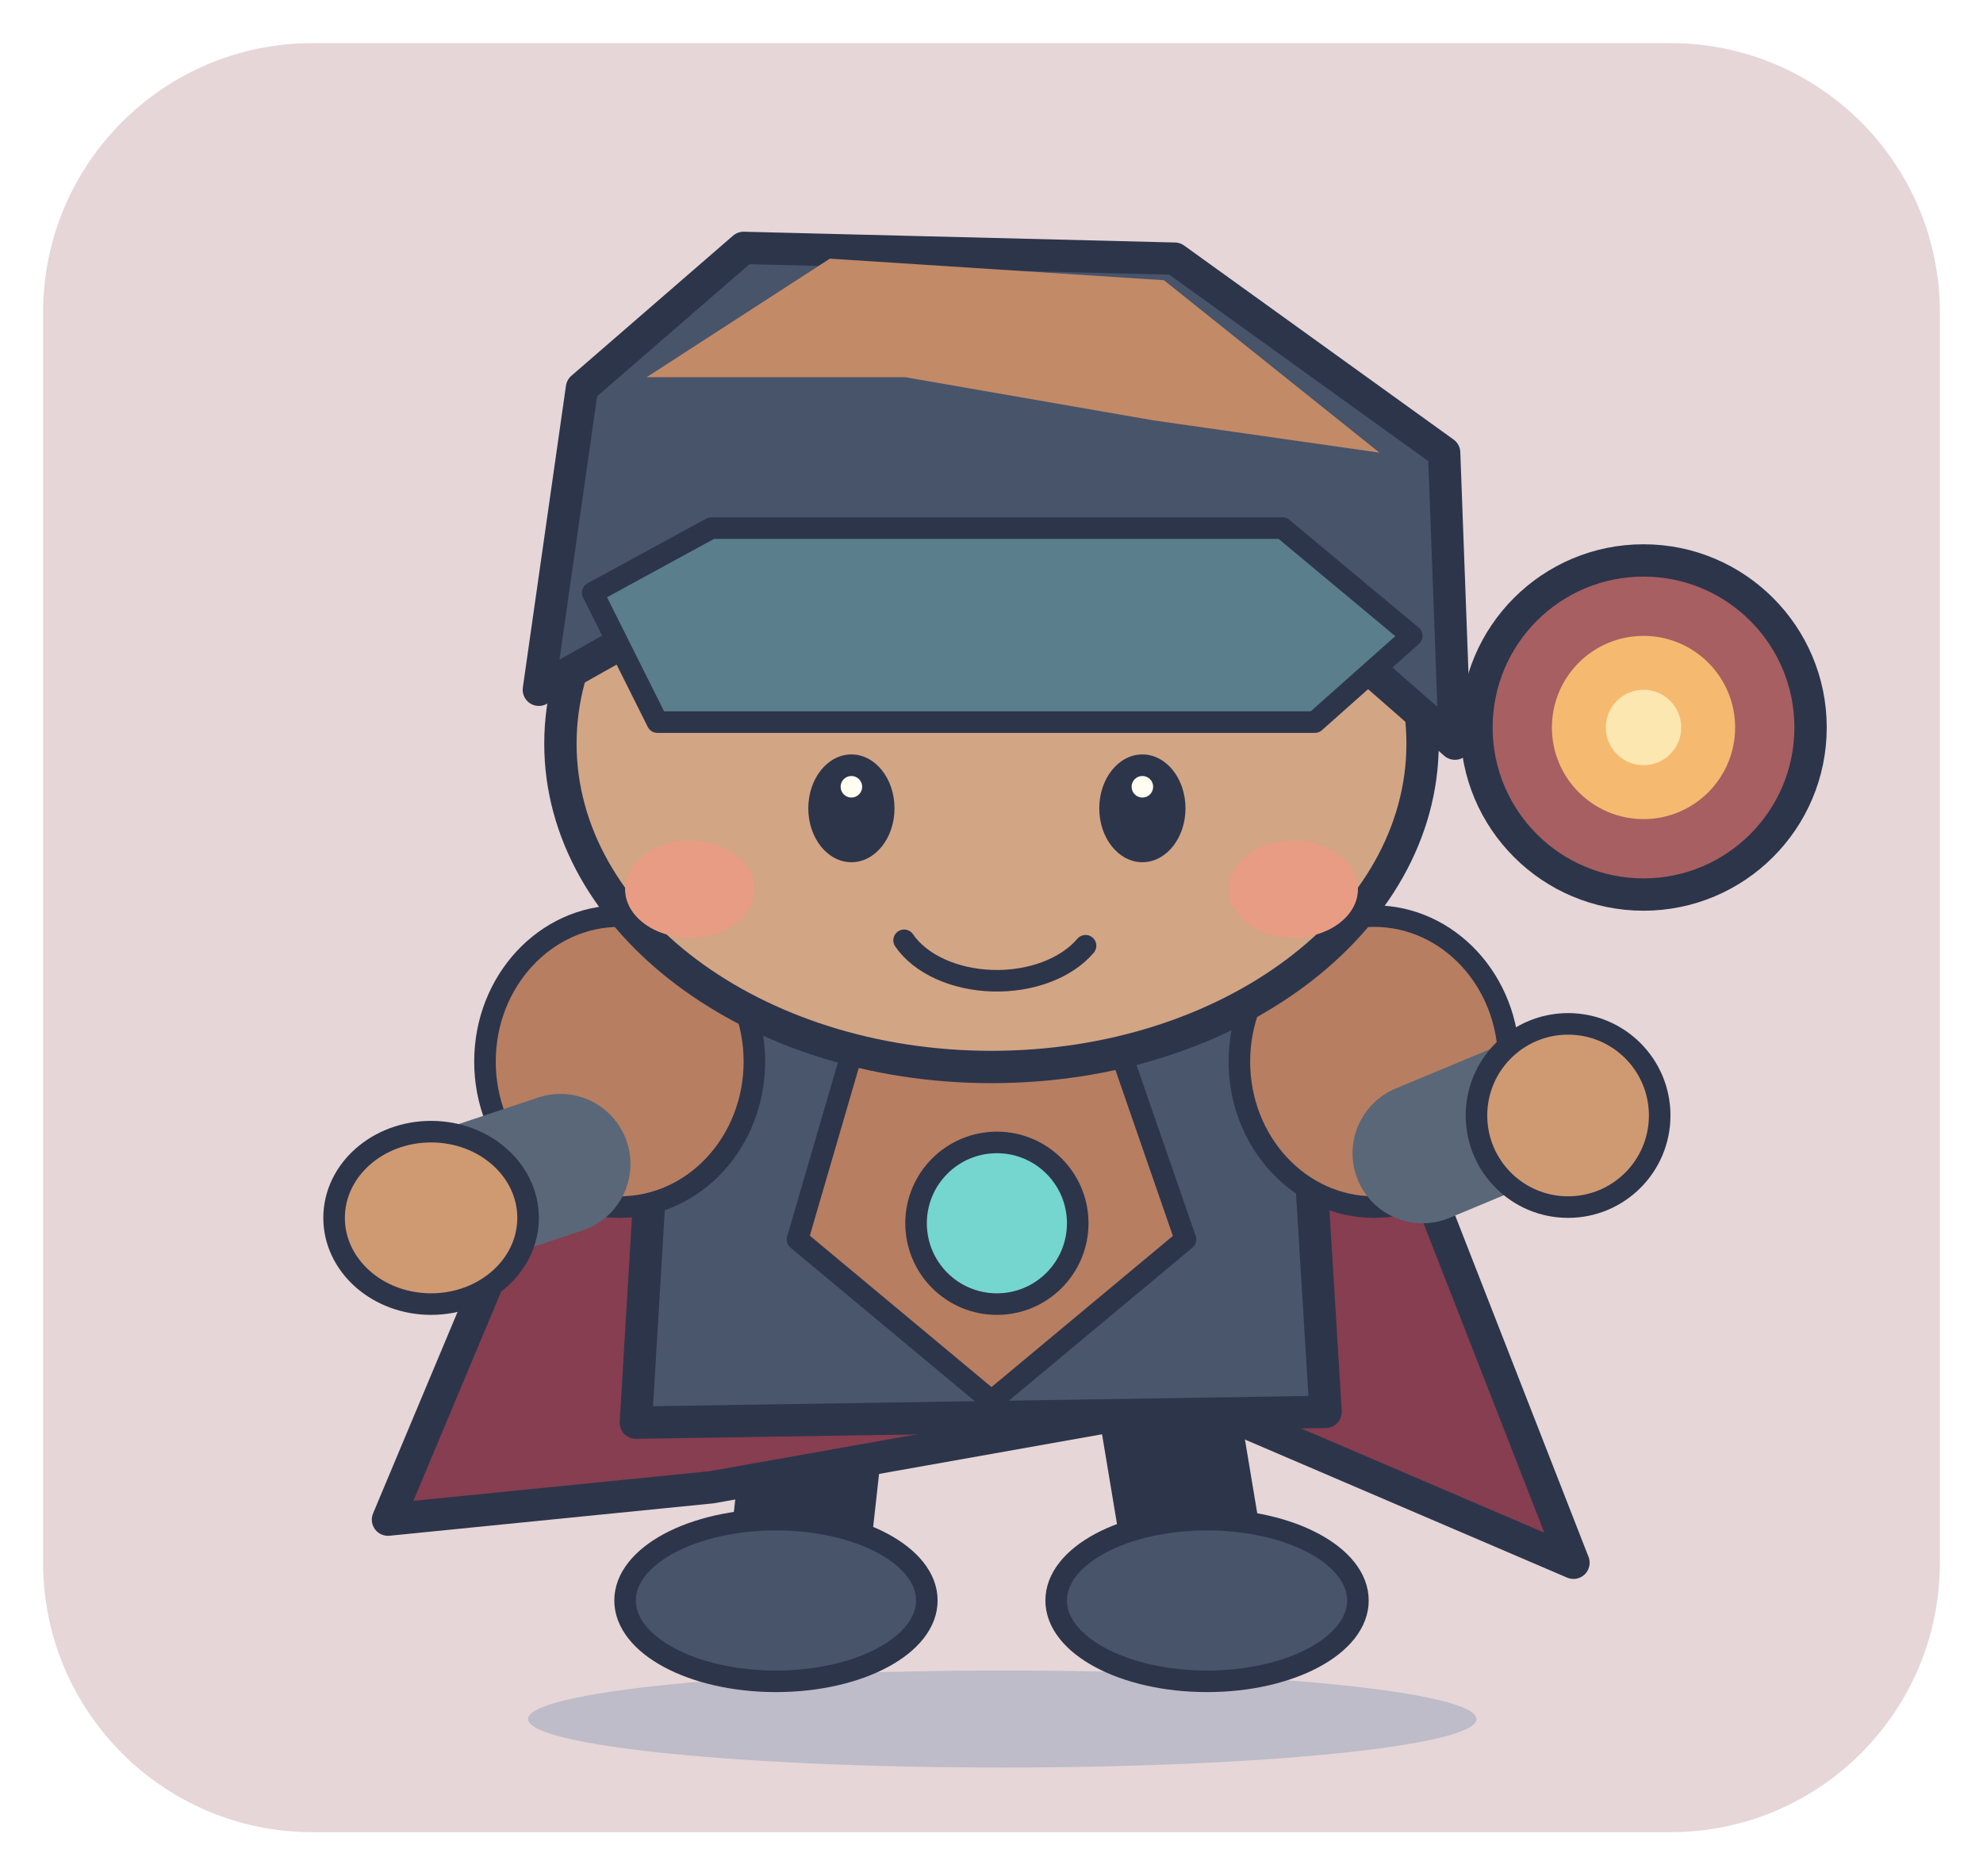
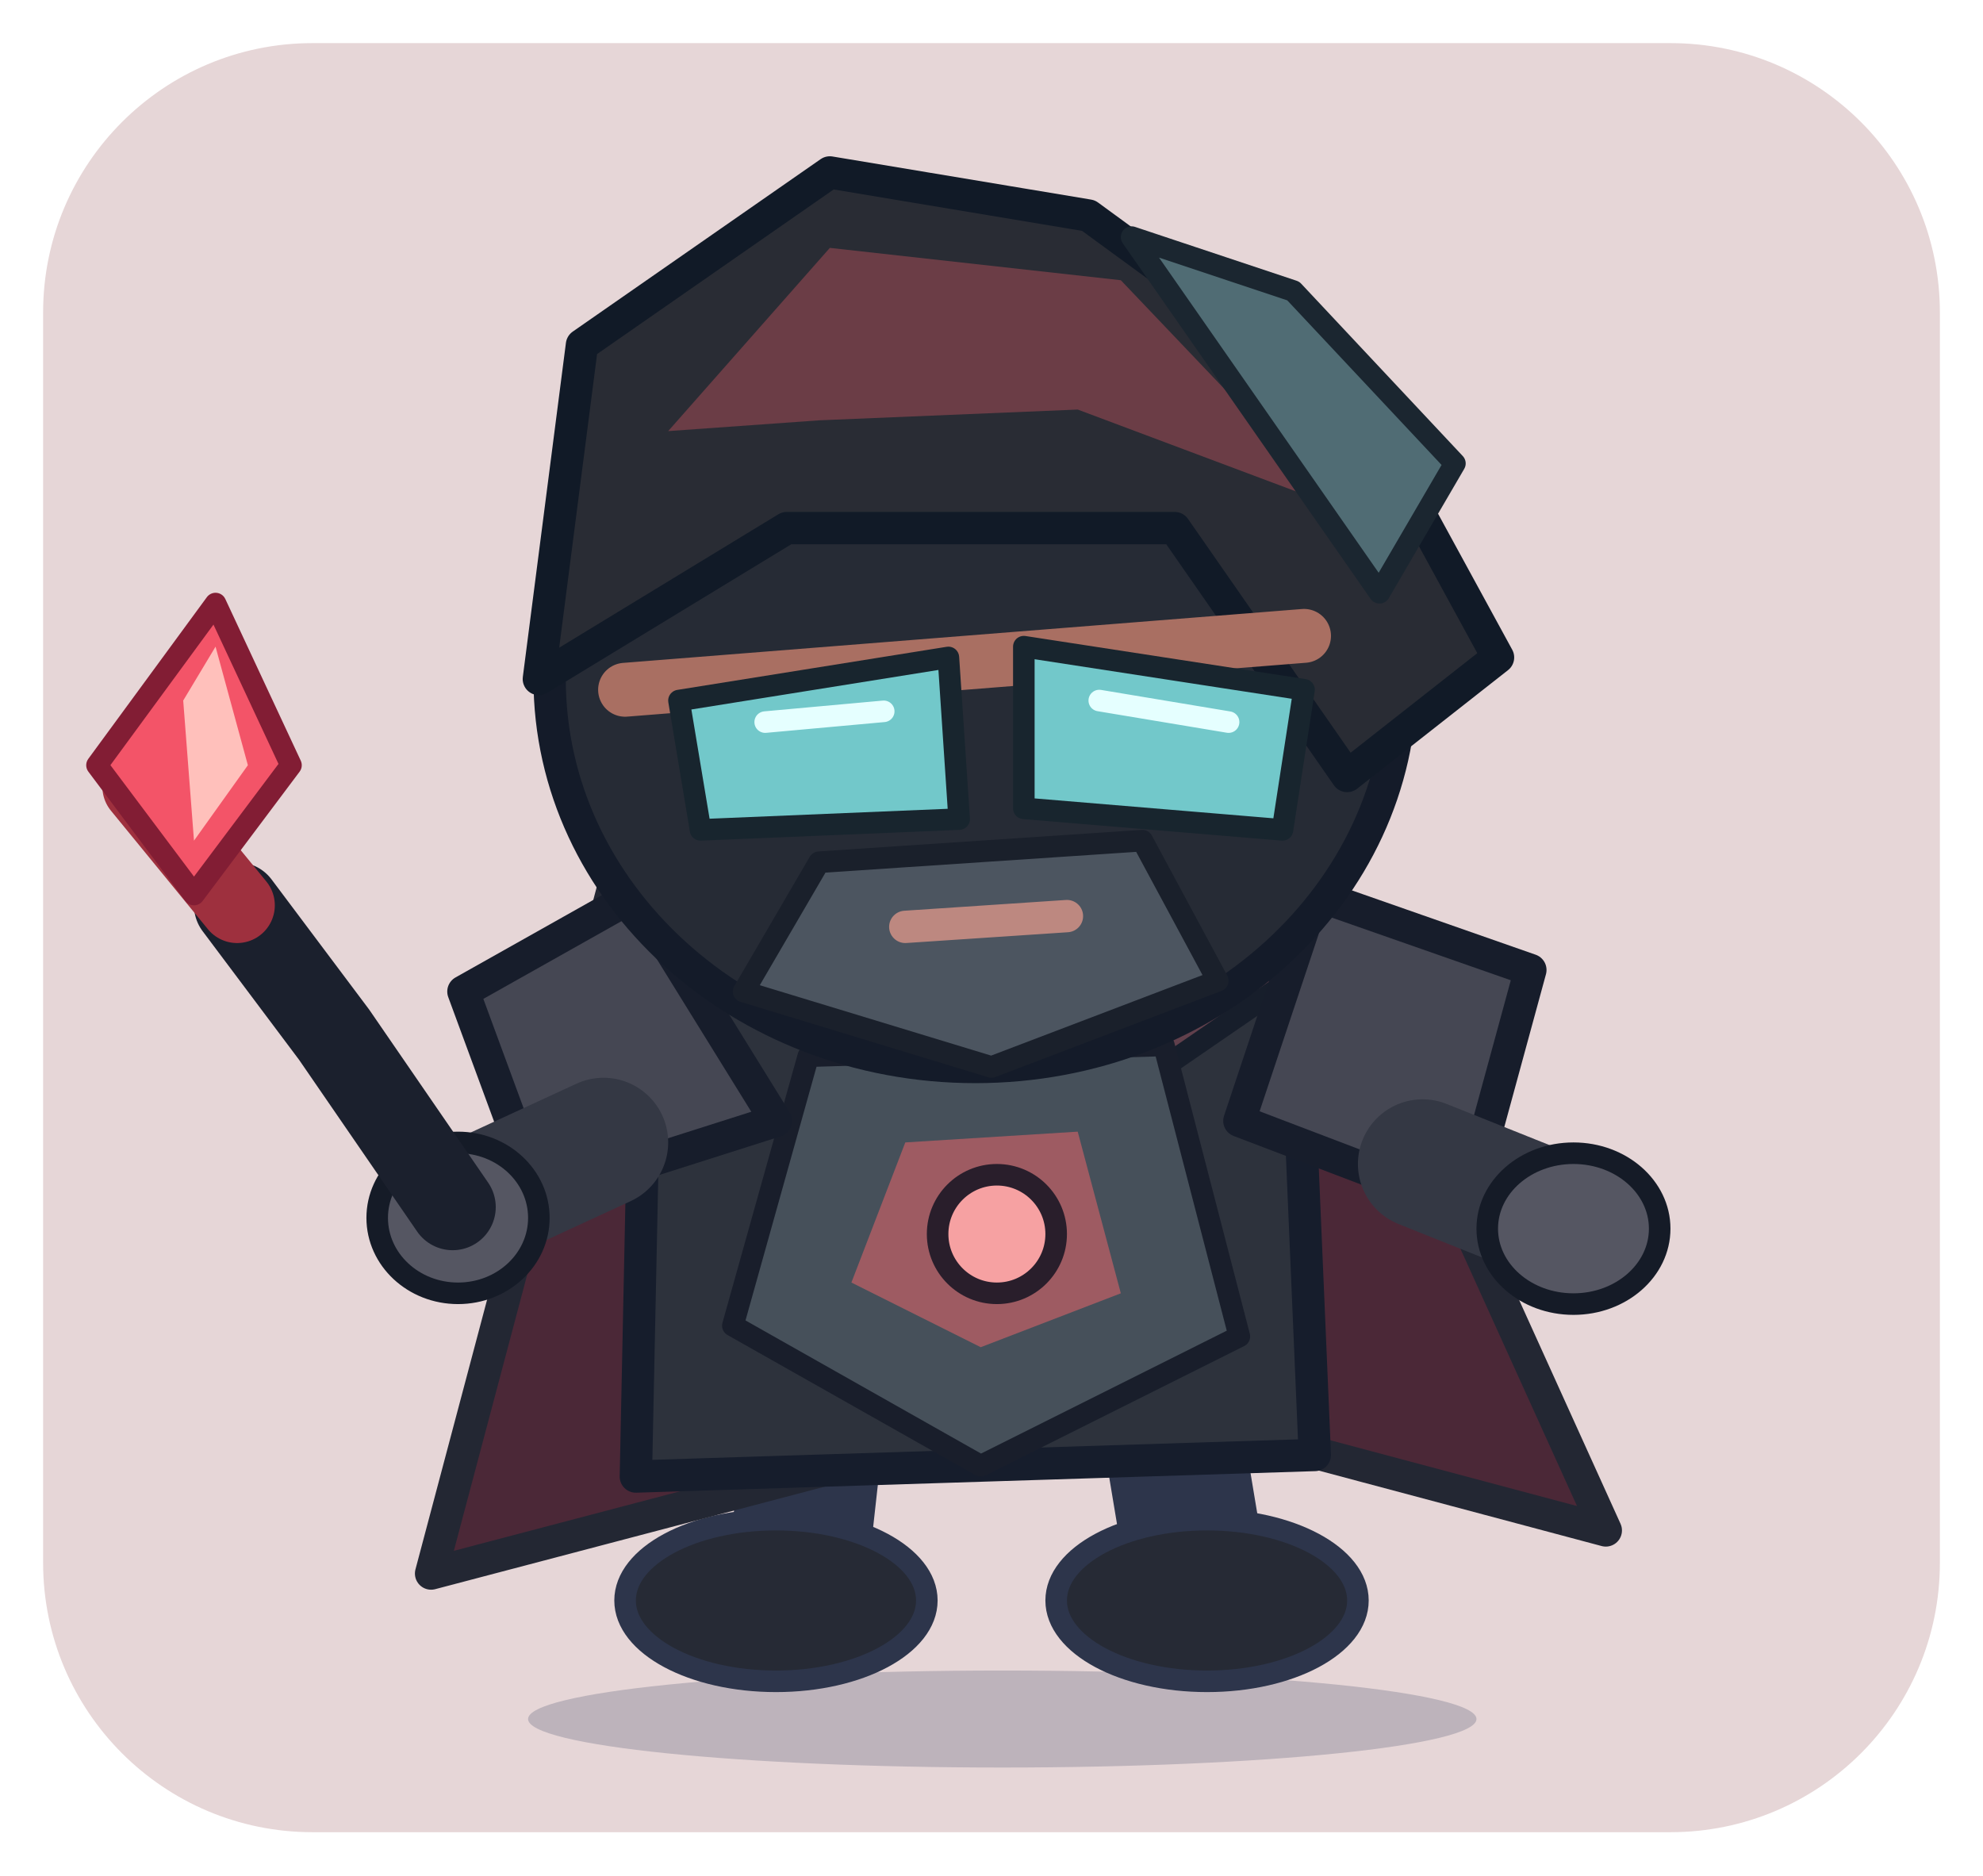
<svg xmlns="http://www.w3.org/2000/svg" viewBox="0 0 184 174">
  <rect x="4" y="4" width="176" height="166" rx="25" fill="#e6d6d7" />
-   <ellipse cx="93.0" cy="159.5" rx="44.0" ry="4.5" fill="#bdbcc8" stroke="none" stroke-width="1" />
+   <ellipse cx="93.0" cy="159.5" rx="44.0" ry="4.5" fill="#bdb3bb" stroke="none" stroke-width="1" />
  <polyline points="76,128 74,146" fill="none" stroke="#2d354b" stroke-width="13" stroke-linecap="round" stroke-linejoin="round" />
  <polyline points="108,128 111,146" fill="none" stroke="#2d354b" stroke-width="13" stroke-linecap="round" stroke-linejoin="round" />
-   <ellipse cx="72.0" cy="148.5" rx="14.0" ry="7.5" fill="#48546a" stroke="#2d354b" stroke-width="2" />
-   <ellipse cx="112.0" cy="148.5" rx="14.0" ry="7.5" fill="#48546a" stroke="#2d354b" stroke-width="2" />
-   <polygon points="62,79 121,81 146,145 111,130 66,138 36,141" fill="#863e50" stroke="#2d354b" stroke-width="3" stroke-linejoin="round" />
-   <polygon points="62,82 120,82 123,131 59,132" fill="#4a566b" stroke="#2d354b" stroke-width="3" stroke-linejoin="round" />
-   <polygon points="81,91 101,89 110,115 92,130 74,115" fill="#b77e61" stroke="#2d354b" stroke-width="2" stroke-linejoin="round" />
-   <ellipse cx="92.5" cy="113.5" rx="7.5" ry="7.5" fill="#74d6ce" stroke="#2d354b" stroke-width="2" />
-   <ellipse cx="57.5" cy="98.5" rx="12.5" ry="13.5" fill="#b77e61" stroke="#2d354b" stroke-width="2" />
-   <ellipse cx="127.5" cy="98.5" rx="12.5" ry="13.5" fill="#b77e61" stroke="#2d354b" stroke-width="2" />
-   <polyline points="52,108 37,113" fill="none" stroke="#5a6778" stroke-width="13" stroke-linecap="round" stroke-linejoin="round" />
-   <polyline points="132,107 144,102" fill="none" stroke="#5a6778" stroke-width="13" stroke-linecap="round" stroke-linejoin="round" />
-   <ellipse cx="40.0" cy="113.0" rx="9.0" ry="8.0" fill="#cf9972" stroke="#2d354b" stroke-width="2" />
-   <ellipse cx="145.5" cy="103.5" rx="8.5" ry="8.5" fill="#cf9972" stroke="#2d354b" stroke-width="2" />
-   <ellipse cx="152.5" cy="67.5" rx="15.5" ry="15.5" fill="#a75f61" stroke="#2d354b" stroke-width="3" />
-   <ellipse cx="152.5" cy="67.5" rx="8.5" ry="8.5" fill="#f6b970" stroke="none" stroke-width="1" />
-   <ellipse cx="152.5" cy="67.5" rx="3.5" ry="3.5" fill="#fbe7af" stroke="none" stroke-width="1" />
-   <ellipse cx="92.0" cy="69.0" rx="40.0" ry="30.0" fill="#d2a584" stroke="#2d354b" stroke-width="3" />
-   <polygon points="50,64 54,36 69,23 109,24 134,42 135,69 119,55 66,55" fill="#48546a" stroke="#2d354b" stroke-width="3" stroke-linejoin="round" />
-   <polygon points="60,35 77,24 108,26 128,42 107,39 84,35" fill="#c38a67" stroke="none" stroke-width="1" stroke-linejoin="round" />
-   <polygon points="55,55 66,49 119,49 131,59 122,67 61,67" fill="#5a7e8c" stroke="#2d354b" stroke-width="2" stroke-linejoin="round" />
-   <ellipse cx="64.0" cy="82.5" rx="6.0" ry="4.5" fill="#e99c84" stroke="none" stroke-width="1" />
-   <ellipse cx="120.0" cy="82.5" rx="6.0" ry="4.5" fill="#e99c84" stroke="none" stroke-width="1" />
-   <ellipse cx="79.0" cy="75.0" rx="4.0" ry="5.0" fill="#2d354b" stroke="none" stroke-width="1" />
-   <ellipse cx="79.0" cy="73.0" rx="1.0" ry="1.0" fill="#fffdf2" stroke="none" stroke-width="1" />
-   <ellipse cx="106.0" cy="75.0" rx="4.0" ry="5.0" fill="#2d354b" stroke="none" stroke-width="1" />
-   <ellipse cx="106.0" cy="73.0" rx="1.0" ry="1.0" fill="#fffdf2" stroke="none" stroke-width="1" />
-   <path d="M 83.89 87.247 A 9.5 6.5 0 0 0 100.727 87.75" fill="none" stroke="#2d354b" stroke-width="2" stroke-linecap="round" />
+   <ellipse cx="72.0" cy="148.5" rx="14.0" ry="7.5" fill="#262a35" stroke="#2d354b" stroke-width="2" />
+   <ellipse cx="112.0" cy="148.5" rx="14.0" ry="7.5" fill="#262a35" stroke="#2d354b" stroke-width="2" />
+   <polygon points="57,82 120,78 149,142 119,134 78,136 40,146" fill="#4b2837" stroke="#232733" stroke-width="3" stroke-linejoin="round" />
+   <polygon points="60,89 120,88 122,135 59,137" fill="#2d323c" stroke="#161d2c" stroke-width="3" stroke-linejoin="round" />
+   <polygon points="62,88 79,78 108,78 124,88 108,99 77,98" fill="#61404c" stroke="#171e2b" stroke-width="2" stroke-linejoin="round" />
+   <polygon points="75,98 108,97 115,124 91,136 68,123" fill="#46505a" stroke="#191e2b" stroke-width="2" stroke-linejoin="round" />
+   <polygon points="84,106 100,105 104,120 91,125 79,119" fill="#9e5b62" stroke="none" stroke-width="1" stroke-linejoin="round" />
+   <ellipse cx="92.5" cy="114.5" rx="5.5" ry="5.5" fill="#f6a1a2" stroke="#291e2b" stroke-width="2" />
+   <polygon points="59,83 43,92 50,111 72,104" fill="#454753" stroke="#171d2b" stroke-width="3" stroke-linejoin="round" />
+   <polygon points="122,83 142,90 136,112 115,104" fill="#454753" stroke="#171d2b" stroke-width="3" stroke-linejoin="round" />
+   <polyline points="56,106 43,112" fill="none" stroke="#343844" stroke-width="12" stroke-linecap="round" stroke-linejoin="round" />
+   <polyline points="132,108 147,114" fill="none" stroke="#343844" stroke-width="12" stroke-linecap="round" stroke-linejoin="round" />
+   <ellipse cx="42.5" cy="113.0" rx="7.5" ry="7.0" fill="#555662" stroke="#151b27" stroke-width="2" />
+   <ellipse cx="146.0" cy="114.0" rx="8.0" ry="7.0" fill="#555662" stroke="#151b27" stroke-width="2" />
+   <polyline points="42,112 31,96 22,84" fill="none" stroke="#1b202d" stroke-width="8" stroke-linecap="round" stroke-linejoin="round" />
+   <polyline points="22,84 13,73" fill="none" stroke="#9e303e" stroke-width="7" stroke-linecap="round" stroke-linejoin="round" />
+   <polygon points="9,71 20,56 27,71 18,83" fill="#f35468" stroke="#821d34" stroke-width="2" stroke-linejoin="round" />
+   <polygon points="17,65 20,60 23,71 18,78" fill="#ffc0bb" stroke="none" stroke-width="1" stroke-linejoin="round" />
+   <ellipse cx="90.5" cy="63.0" rx="39.5" ry="36.0" fill="#262b35" stroke="#141b29" stroke-width="3" />
+   <polygon points="50,63 54,32 77,16 101,20 127,39 139,61 125,72 109,49 73,49" fill="#292c34" stroke="#111a27" stroke-width="3" stroke-linejoin="round" />
+   <polygon points="62,40 77,23 104,26 124,47 100,38 76,39" fill="#6b3d46" stroke="none" stroke-width="1" stroke-linejoin="round" />
+   <polygon points="105,22 120,27 135,43 128,55" fill="#506c74" stroke="#1b2630" stroke-width="2" stroke-linejoin="round" />
+   <polyline points="58,64 121,59" fill="none" stroke="#a96f62" stroke-width="5" stroke-linecap="round" stroke-linejoin="round" />
+   <polygon points="63,65 88,61 89,76 65,77" fill="#72c8ca" stroke="#18252e" stroke-width="2" stroke-linejoin="round" />
+   <polygon points="95,60 121,64 119,77 95,75" fill="#72c8ca" stroke="#18252e" stroke-width="2" stroke-linejoin="round" />
+   <polyline points="71,67 82,66" fill="none" stroke="#e5ffff" stroke-width="2" stroke-linecap="round" stroke-linejoin="round" />
+   <polyline points="102,65 114,67" fill="none" stroke="#e5ffff" stroke-width="2" stroke-linecap="round" stroke-linejoin="round" />
+   <polygon points="76,80 106,78 113,91 92,99 69,92" fill="#4c5560" stroke="#1a202b" stroke-width="2" stroke-linejoin="round" />
+   <polyline points="84,86 99,85" fill="none" stroke="#bd8880" stroke-width="3" stroke-linecap="round" stroke-linejoin="round" />
</svg>
